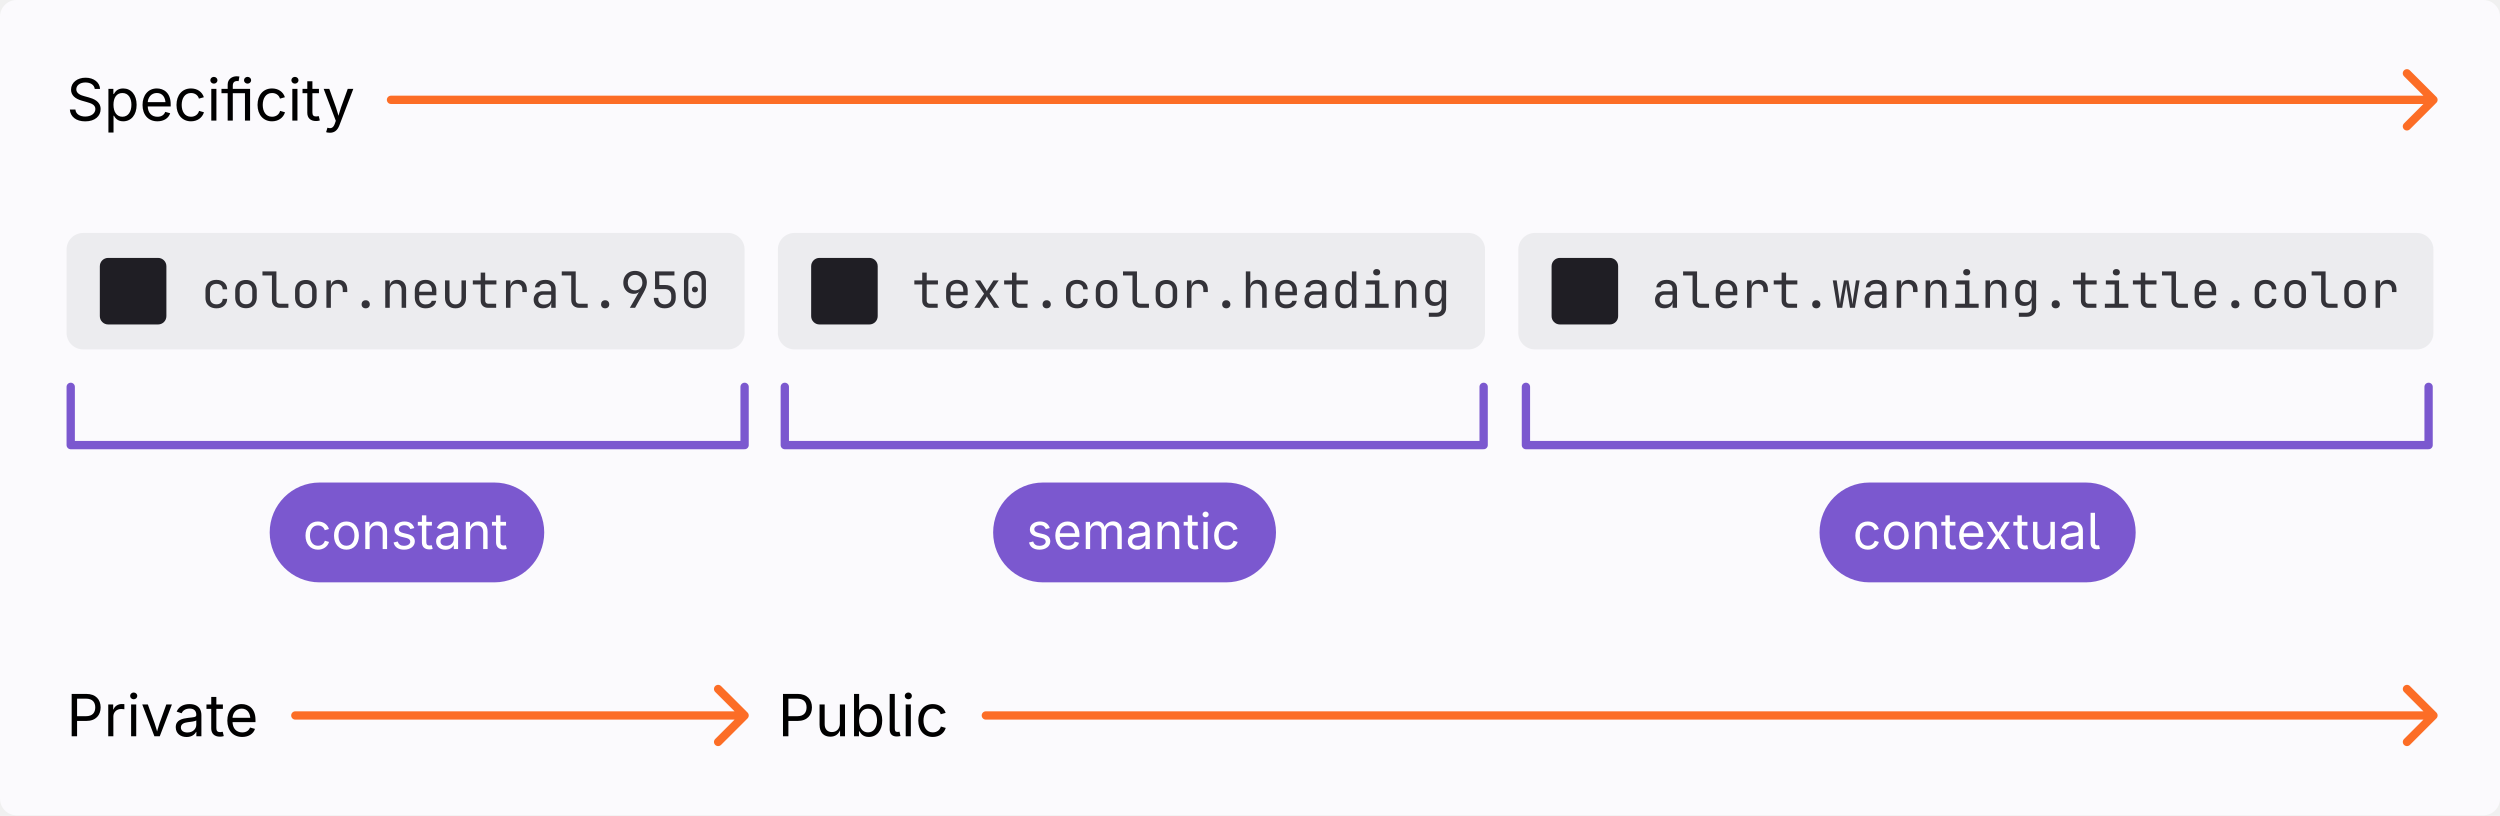
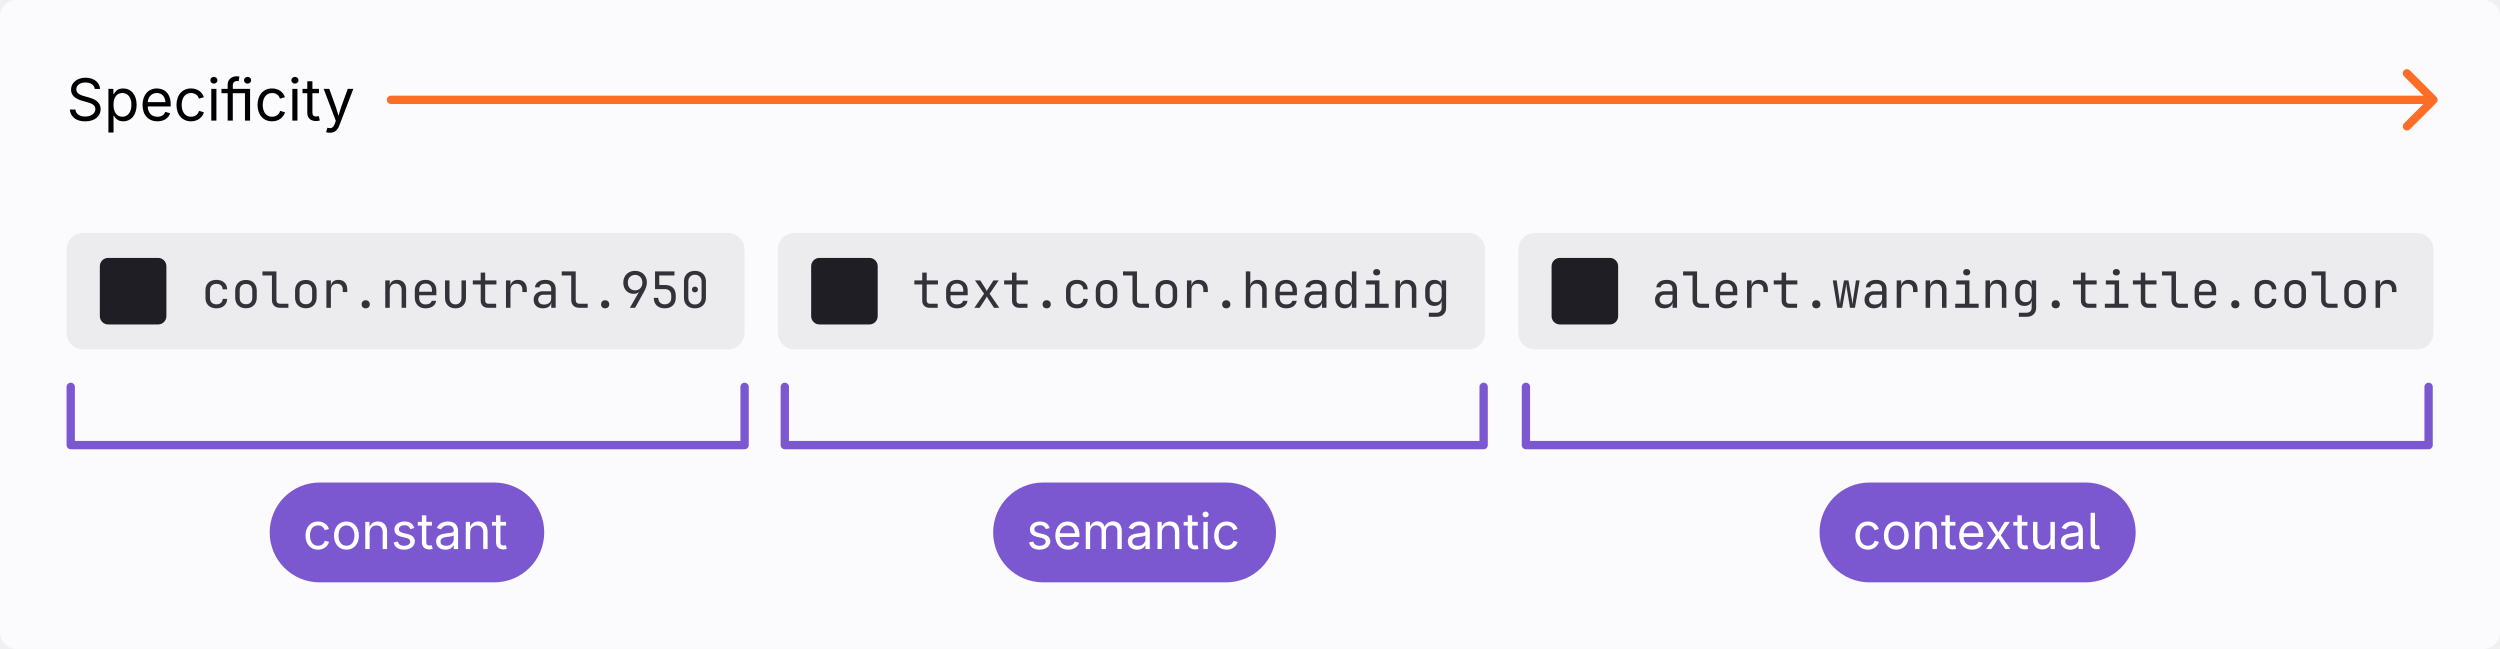
- <svg xmlns="http://www.w3.org/2000/svg" width="601" height="196" viewBox="0 0 601 196" fill="none">
-   <rect width="601" height="196" rx="4" fill="#FBFAFD" />
+ <svg xmlns="http://www.w3.org/2000/svg" width="601" height="156" viewBox="0 0 601 156" fill="none">
+   <rect width="601" height="156" rx="4" fill="#FBFAFD" />
  <path d="M20.491 29.178c-2.208 0-3.582-1.135-3.698-2.844h1.333c.102 1.155 1.169 1.682 2.365 1.682 1.381 0 2.434-.725 2.434-1.812 0-.984-.93-1.347-2.017-1.654l-1.23-.349c-1.64-.465-2.598-1.306-2.598-2.659 0-1.723 1.531-2.864 3.5-2.864 2.01 0 3.411 1.169 3.473 2.707H22.78c-.116-.991-1.032-1.559-2.242-1.559-1.32 0-2.194.697-2.194 1.654 0 1.067 1.196 1.443 1.941 1.648l1.019.28c1.093.301 2.884.916 2.884 2.817 0 1.668-1.346 2.953-3.698 2.953Zm5.572 2.68v-10.5h1.189v1.223h.137c.253-.403.724-1.32 2.215-1.32 1.907 0 3.24 1.518 3.24 3.938 0 2.434-1.326 3.965-3.234 3.965-1.456 0-1.968-.923-2.221-1.347h-.096v4.04h-1.23Zm3.363-3.794c1.429 0 2.167-1.272 2.167-2.878 0-1.586-.718-2.824-2.167-2.824-1.408 0-2.147 1.135-2.147 2.824 0 1.702.76 2.878 2.147 2.878Zm8.422 1.1c-2.215 0-3.582-1.572-3.582-3.924 0-2.345 1.353-3.978 3.438-3.978 1.62 0 3.33.998 3.33 3.821v.513H35.1v-1.04h5.27l-.574.383c0-1.503-.711-2.584-2.092-2.584-1.38 0-2.194 1.142-2.194 2.386v.69c0 1.703.943 2.64 2.345 2.64.902 0 1.579-.397 1.866-1.177l1.19.329c-.356 1.155-1.498 1.941-3.063 1.941Zm8.06 0c-2.079 0-3.48-1.579-3.48-3.937 0-2.393 1.401-3.965 3.48-3.965 1.476 0 2.679.779 3.096 2.112l-1.183.335c-.225-.786-.909-1.347-1.914-1.347-1.524 0-2.228 1.34-2.228 2.865 0 1.503.704 2.837 2.228 2.837 1.026 0 1.723-.582 1.949-1.409l1.175.335c-.41 1.36-1.627 2.174-3.124 2.174ZM50.794 29v-7.643h1.23V29h-1.23Zm.622-8.894c-.465 0-.855-.362-.855-.813 0-.451.39-.813.855-.813.472 0 .861.362.861.813 0 .451-.39.813-.861.813ZM54.732 29v-8.661c0-1.326 1.06-2.003 2.174-2.003.246 0 .465.02.643.055l-.185 1.114a1.416 1.416 0 0 0-.314-.027c-.759 0-1.087.396-1.087 1.134V29h-1.23Zm-1.49-6.59v-1.053H59.3v1.053h-6.057ZM58.89 29v-7.643h1.23V29h-1.23Zm.622-8.894c-.465 0-.855-.362-.855-.813 0-.451.39-.813.855-.813.471 0 .861.362.861.813 0 .451-.39.813-.861.813Zm5.879 9.058c-2.078 0-3.48-1.579-3.48-3.937 0-2.393 1.402-3.965 3.48-3.965 1.476 0 2.68.779 3.096 2.112l-1.182.335c-.226-.786-.91-1.347-1.914-1.347-1.525 0-2.229 1.34-2.229 2.865 0 1.503.704 2.837 2.229 2.837 1.025 0 1.722-.582 1.948-1.409l1.176.335c-.41 1.36-1.627 2.174-3.124 2.174ZM70.277 29v-7.643h1.23V29h-1.23Zm.622-8.894c-.464 0-.854-.362-.854-.813 0-.451.39-.813.854-.813.472 0 .862.362.862.813 0 .451-.39.813-.862.813Zm5.777 1.251v1.053h-3.951v-1.053h3.95Zm-2.803-1.818h1.23v7.479c0 .683.253.984.903.984.157 0 .424-.041.629-.082l.253 1.039a2.961 2.961 0 0 1-.916.137c-1.32 0-2.099-.732-2.099-1.983V19.54Zm4.525 12.23.315-1.067.13.034c.752.199 1.292.034 1.668-1.06l.219-.635-2.92-7.684h1.347l1.627 4.533c.342.95.547 1.886.814 2.761h-.451c.26-.875.471-1.818.813-2.761l1.64-4.533h1.34l-3.356 8.785c-.465 1.216-1.203 1.77-2.283 1.77-.438 0-.773-.082-.903-.143Z" fill="#000" />
  <path d="M585.707 24.707a1 1 0 0 0 0-1.414l-6.364-6.364a1 1 0 1 0-1.414 1.414L583.586 24l-5.657 5.657a1 1 0 1 0 1.414 1.414l6.364-6.364ZM94 23a1 1 0 1 0 0 2v-2Zm491 0H94v2h491v-2Z" fill="#FC6D26" />
  <rect x="16" y="56" width="163" height="28" rx="4" fill="#ECECEF" />
  <rect x="24" y="62" width="16" height="16" rx="2" fill="#1F1E24" />
  <path d="M52.036 74.12c-.528 0-.992-.1-1.392-.3-.392-.2-.7-.488-.924-.864-.216-.384-.324-.836-.324-1.356v-1.8c0-.528.108-.98.324-1.356.224-.376.532-.664.924-.864.4-.2.864-.3 1.392-.3.76 0 1.372.204 1.836.612.472.408.72.964.744 1.668h-1.08c-.024-.424-.168-.748-.432-.972-.264-.232-.62-.348-1.068-.348-.472 0-.852.136-1.14.408-.28.264-.42.644-.42 1.14V71.6c0 .496.14.88.42 1.152.288.272.668.408 1.14.408.448 0 .804-.116 1.068-.348.264-.232.408-.556.432-.972h1.08c-.024.704-.272 1.26-.744 1.668-.464.408-1.076.612-1.836.612Zm7.1-.024c-.529 0-.989-.104-1.38-.312a2.216 2.216 0 0 1-.9-.9c-.209-.4-.313-.876-.313-1.428v-1.512c0-.56.104-1.036.312-1.428.216-.392.516-.692.9-.9.392-.208.852-.312 1.38-.312.536 0 .996.104 1.38.312.384.208.68.508.888.9.216.392.324.868.324 1.428v1.512c0 .552-.108 1.028-.324 1.428a2.124 2.124 0 0 1-.9.9c-.384.208-.84.312-1.368.312Zm0-.96c.471 0 .84-.132 1.103-.396.272-.264.408-.652.408-1.164v-1.752c0-.512-.136-.9-.408-1.164-.264-.264-.632-.396-1.104-.396-.464 0-.832.132-1.104.396-.272.264-.408.652-.408 1.164v1.752c0 .512.136.9.408 1.164.272.264.64.396 1.104.396ZM67.29 74a2.13 2.13 0 0 1-1.008-.228 1.639 1.639 0 0 1-.671-.648 1.95 1.95 0 0 1-.24-.984v-5.916h-2.28v-.984h3.36v6.9c0 .272.076.488.228.648.151.152.355.228.611.228h2.04V74h-2.04Zm6.236.096c-.528 0-.988-.104-1.38-.312a2.216 2.216 0 0 1-.9-.9c-.208-.4-.312-.876-.312-1.428v-1.512c0-.56.104-1.036.312-1.428.216-.392.516-.692.9-.9.392-.208.852-.312 1.38-.312.536 0 .996.104 1.38.312.384.208.68.508.888.9.216.392.324.868.324 1.428v1.512c0 .552-.108 1.028-.324 1.428a2.124 2.124 0 0 1-.9.9c-.384.208-.84.312-1.368.312Zm0-.96c.472 0 .84-.132 1.104-.396.272-.264.408-.652.408-1.164v-1.752c0-.512-.136-.9-.408-1.164-.264-.264-.632-.396-1.104-.396-.464 0-.832.132-1.104.396-.272.264-.408.652-.408 1.164v1.752c0 .512.136.9.408 1.164.272.264.64.396 1.104.396Zm4.94.864v-6.6h1.08v1.26h.227l-.228.288c0-.512.156-.916.468-1.212.32-.304.76-.456 1.32-.456.688 0 1.216.208 1.584.624.376.408.564.992.564 1.752v.564h-1.08v-.564c0-.488-.12-.848-.36-1.08-.24-.24-.588-.36-1.044-.36-.472 0-.832.136-1.08.408-.248.272-.372.664-.372 1.176V74h-1.08Zm9.45.12c-.296 0-.536-.088-.72-.264a.925.925 0 0 1-.264-.684c0-.296.088-.536.264-.72.184-.184.424-.276.72-.276s.532.092.708.276c.184.184.276.424.276.72 0 .28-.092.508-.276.684-.176.176-.412.264-.708.264Zm4.7-.12v-6.6h1.08v1.26h.228l-.228.252c0-.52.156-.92.468-1.2.312-.288.744-.432 1.296-.432.664 0 1.192.204 1.584.612.392.408.588.964.588 1.668V74h-1.08v-4.248c0-.504-.128-.888-.384-1.152-.248-.272-.588-.408-1.02-.408-.448 0-.804.14-1.068.42-.256.28-.384.676-.384 1.188V74h-1.08Zm9.691.12c-.52 0-.976-.104-1.368-.312a2.296 2.296 0 0 1-.9-.912c-.216-.4-.324-.872-.324-1.416v-1.56c0-.552.108-1.024.324-1.416.216-.392.516-.692.9-.9.392-.216.848-.324 1.368-.324.52 0 .972.104 1.356.312.392.208.696.5.912.876.216.376.324.82.324 1.332v1.176h-4.128v.624c0 .488.14.876.42 1.164.28.28.652.42 1.116.42.4 0 .728-.076.984-.228.264-.16.424-.372.48-.636h1.08c-.072.552-.34.992-.804 1.32-.464.32-1.044.48-1.74.48Zm1.536-3.876V69.8c0-.52-.136-.92-.408-1.2-.264-.288-.64-.432-1.128-.432-.488 0-.868.144-1.14.432-.264.28-.396.68-.396 1.2v.336h3.156l-.084.108Zm5.647 3.876c-.76 0-1.368-.224-1.824-.672-.456-.456-.684-1.072-.684-1.848v-4.2h1.08v4.2c0 .48.128.864.384 1.152.256.28.604.42 1.044.42.448 0 .8-.14 1.056-.42.264-.288.396-.672.396-1.152v-4.2h1.08v4.2c0 .776-.232 1.392-.696 1.848-.464.448-1.076.672-1.836.672Zm7.868-.12c-.544 0-.98-.156-1.308-.468-.328-.32-.492-.744-.492-1.272v-3.876h-1.896V67.4h1.896v-1.86h1.08v1.86h2.7v.984h-2.7v3.876a.8.8 0 0 0 .192.552.714.714 0 0 0 .528.204h1.92V74h-1.92Zm4.279 0v-6.6h1.08v1.26h.228l-.228.288c0-.512.156-.916.468-1.212.32-.304.76-.456 1.32-.456.688 0 1.216.208 1.584.624.376.408.564.992.564 1.752v.564h-1.08v-.564c0-.488-.12-.848-.36-1.08-.24-.24-.588-.36-1.044-.36-.472 0-.832.136-1.08.408-.248.272-.372.664-.372 1.176V74h-1.08Zm8.875.12c-.68 0-1.22-.188-1.62-.564-.4-.384-.6-.884-.6-1.5 0-.408.092-.764.276-1.068.184-.304.44-.54.768-.708a2.349 2.349 0 0 1 1.128-.264h2.04V69.5c0-.432-.116-.752-.348-.96-.232-.216-.584-.324-1.056-.324-.416 0-.752.076-1.008.228-.256.152-.392.364-.408.636h-1.08c.04-.52.28-.948.72-1.284.448-.344 1.04-.516 1.776-.516.8 0 1.412.192 1.836.576.432.384.648.92.648 1.608V74h-1.068v-1.2h-.18l.168-.24c0 .32-.08.596-.24.828-.16.232-.388.412-.684.54-.296.128-.652.192-1.068.192Zm.264-.912c.528 0 .948-.128 1.26-.384.312-.256.468-.604.468-1.044v-.924h-1.92c-.352 0-.64.108-.864.324-.216.208-.324.488-.324.84 0 .368.12.66.36.876.248.208.588.312 1.02.312Zm8.468.792a2.13 2.13 0 0 1-1.008-.228 1.639 1.639 0 0 1-.672-.648 1.95 1.95 0 0 1-.24-.984v-5.916h-2.28v-.984h3.36v6.9c0 .272.076.488.228.648.152.152.356.228.612.228h2.04V74h-2.04Zm6.235.12c-.296 0-.536-.088-.72-.264a.925.925 0 0 1-.264-.684c0-.296.088-.536.264-.72.184-.184.424-.276.72-.276s.532.092.708.276c.184.184.276.424.276.72 0 .28-.092.508-.276.684-.176.176-.412.264-.708.264Zm5.935-.12 2.16-3.756-.036-.024a.738.738 0 0 1-.264.216 1.635 1.635 0 0 1-.396.156 2.387 2.387 0 0 1-.492.048c-.504 0-.948-.112-1.332-.336a2.471 2.471 0 0 1-.888-.948c-.216-.4-.324-.864-.324-1.392 0-.568.12-1.064.36-1.488a2.59 2.59 0 0 1 .996-.996c.424-.24.912-.36 1.464-.36.568 0 1.064.12 1.488.36.424.232.756.56.996.984.24.416.36.9.36 1.452 0 .384-.072.78-.216 1.188-.144.4-.34.82-.588 1.26L152.674 74h-1.26Zm1.26-4.2c.52 0 .94-.172 1.26-.516.328-.344.492-.792.492-1.344 0-.368-.076-.692-.228-.972a1.545 1.545 0 0 0-.612-.648c-.256-.16-.56-.24-.912-.24-.344 0-.648.08-.912.24a1.623 1.623 0 0 0-.624.648c-.144.28-.216.604-.216.972s.072.692.216.972c.152.28.36.5.624.66.264.152.568.228.912.228Zm7.124 4.32c-.808 0-1.448-.224-1.92-.672-.472-.456-.708-1.072-.708-1.848h1.08c0 .48.14.86.42 1.14.28.28.66.42 1.14.42.48 0 .86-.14 1.14-.42.28-.28.42-.66.42-1.14v-.54c0-.48-.136-.86-.408-1.14-.272-.28-.64-.42-1.104-.42h-2.388v-4.26h4.668v.984h-3.66l.024 2.292h1.416c.808 0 1.432.224 1.872.672.44.44.66 1.064.66 1.872v.54c0 .776-.24 1.392-.72 1.848-.472.448-1.116.672-1.932.672Zm7.267 0c-.536 0-1.004-.104-1.404-.312a2.296 2.296 0 0 1-.912-.9c-.216-.392-.324-.848-.324-1.368V67.7c0-.528.108-.984.324-1.368.216-.384.52-.68.912-.888.4-.216.868-.324 1.404-.324.544 0 1.012.108 1.404.324.392.208.696.504.912.888.216.384.324.84.324 1.368v3.84c0 .52-.108.976-.324 1.368a2.276 2.276 0 0 1-.924.9c-.392.208-.856.312-1.392.312Zm0-.924c.48 0 .864-.152 1.152-.456.296-.312.444-.712.444-1.2V67.7c0-.488-.148-.884-.444-1.188-.288-.312-.672-.468-1.152-.468-.48 0-.868.156-1.164.468-.288.304-.432.7-.432 1.188v3.84c0 .488.144.888.432 1.2.296.304.684.456 1.164.456Zm0-2.916a.769.769 0 0 1-.528-.18c-.128-.12-.192-.292-.192-.516 0-.216.064-.38.192-.492a.769.769 0 0 1 .528-.18c.216 0 .388.06.516.18.136.112.204.276.204.492 0 .224-.068.396-.204.516-.128.12-.3.18-.516.18Z" fill="#333238" />
  <rect x="187" y="56" width="170" height="28" rx="4" fill="#ECECEF" />
  <rect x="195" y="62" width="16" height="16" rx="2" fill="#1F1E24" />
  <path d="M223.502 74c-.544 0-.98-.156-1.308-.468-.328-.32-.492-.744-.492-1.272v-3.876h-1.896V67.4h1.896v-1.86h1.08v1.86h2.7v.984h-2.7v3.876a.8.8 0 0 0 .192.552.714.714 0 0 0 .528.204h1.92V74h-1.92Zm6.536.12c-.52 0-.976-.104-1.368-.312a2.296 2.296 0 0 1-.9-.912c-.216-.4-.324-.872-.324-1.416v-1.56c0-.552.108-1.024.324-1.416.216-.392.516-.692.9-.9.392-.216.848-.324 1.368-.324.52 0 .972.104 1.356.312.392.208.696.5.912.876.216.376.324.82.324 1.332v1.176h-4.128v.624c0 .488.14.876.42 1.164.28.28.652.42 1.116.42.4 0 .728-.076.984-.228.264-.16.424-.372.48-.636h1.08c-.072.552-.34.992-.804 1.32-.464.32-1.044.48-1.74.48Zm1.536-3.876V69.8c0-.52-.136-.92-.408-1.2-.264-.288-.64-.432-1.128-.432-.488 0-.868.144-1.14.432-.264.28-.396.68-.396 1.2v.336h3.156l-.084.108ZM234.233 74l2.34-3.396-2.196-3.204h1.272l1.308 2.04c.056.088.108.184.156.288.056.104.1.188.132.252.024-.064.06-.148.108-.252.056-.104.112-.2.168-.288l1.308-2.04h1.272l-2.196 3.216L240.233 74h-1.272l-1.416-2.16a3.356 3.356 0 0 1-.168-.3 2.599 2.599 0 0 0-.132-.288c-.032.072-.08.168-.144.288a2.125 2.125 0 0 1-.18.3L235.505 74h-1.272Zm10.855 0c-.544 0-.98-.156-1.308-.468-.328-.32-.492-.744-.492-1.272v-3.876h-1.896V67.4h1.896v-1.86h1.08v1.86h2.7v.984h-2.7v3.876a.8.8 0 0 0 .192.552.714.714 0 0 0 .528.204h1.92V74h-1.92Zm6.535.12c-.296 0-.536-.088-.72-.264a.925.925 0 0 1-.264-.684c0-.296.088-.536.264-.72.184-.184.424-.276.72-.276s.532.092.708.276c.184.184.276.424.276.72 0 .28-.092.508-.276.684-.176.176-.412.264-.708.264Zm7.292 0c-.528 0-.992-.1-1.392-.3-.392-.2-.7-.488-.924-.864-.216-.384-.324-.836-.324-1.356v-1.8c0-.528.108-.98.324-1.356.224-.376.532-.664.924-.864.4-.2.864-.3 1.392-.3.76 0 1.372.204 1.836.612.472.408.72.964.744 1.668h-1.08c-.024-.424-.168-.748-.432-.972-.264-.232-.62-.348-1.068-.348-.472 0-.852.136-1.14.408-.28.264-.42.644-.42 1.14V71.6c0 .496.14.88.42 1.152.288.272.668.408 1.14.408.448 0 .804-.116 1.068-.348.264-.232.408-.556.432-.972h1.08c-.024.704-.272 1.26-.744 1.668-.464.408-1.076.612-1.836.612Zm7.099-.024c-.528 0-.988-.104-1.38-.312a2.216 2.216 0 0 1-.9-.9c-.208-.4-.312-.876-.312-1.428v-1.512c0-.56.104-1.036.312-1.428.216-.392.516-.692.9-.9.392-.208.852-.312 1.38-.312.536 0 .996.104 1.38.312.384.208.68.508.888.9.216.392.324.868.324 1.428v1.512c0 .552-.108 1.028-.324 1.428a2.124 2.124 0 0 1-.9.9c-.384.208-.84.312-1.368.312Zm0-.96c.472 0 .84-.132 1.104-.396.272-.264.408-.652.408-1.164v-1.752c0-.512-.136-.9-.408-1.164-.264-.264-.632-.396-1.104-.396-.464 0-.832.132-1.104.396-.272.264-.408.652-.408 1.164v1.752c0 .512.136.9.408 1.164.272.264.64.396 1.104.396Zm8.155.864a2.13 2.13 0 0 1-1.008-.228 1.639 1.639 0 0 1-.672-.648 1.95 1.95 0 0 1-.24-.984v-5.916h-2.28v-.984h3.36v6.9c0 .272.076.488.228.648.152.152.356.228.612.228h2.04V74h-2.04Zm6.236.096c-.528 0-.988-.104-1.38-.312a2.216 2.216 0 0 1-.9-.9c-.208-.4-.312-.876-.312-1.428v-1.512c0-.56.104-1.036.312-1.428.216-.392.516-.692.9-.9.392-.208.852-.312 1.38-.312.536 0 .996.104 1.38.312.384.208.68.508.888.9.216.392.324.868.324 1.428v1.512c0 .552-.108 1.028-.324 1.428a2.124 2.124 0 0 1-.9.9c-.384.208-.84.312-1.368.312Zm0-.96c.472 0 .84-.132 1.104-.396.272-.264.408-.652.408-1.164v-1.752c0-.512-.136-.9-.408-1.164-.264-.264-.632-.396-1.104-.396-.464 0-.832.132-1.104.396-.272.264-.408.652-.408 1.164v1.752c0 .512.136.9.408 1.164.272.264.64.396 1.104.396Zm4.939.864v-6.6h1.08v1.26h.228l-.228.288c0-.512.156-.916.468-1.212.32-.304.76-.456 1.32-.456.688 0 1.216.208 1.584.624.376.408.564.992.564 1.752v.564h-1.08v-.564c0-.488-.12-.848-.36-1.08-.24-.24-.588-.36-1.044-.36-.472 0-.832.136-1.08.408-.248.272-.372.664-.372 1.176V74h-1.08Zm9.451.12c-.296 0-.536-.088-.72-.264a.925.925 0 0 1-.264-.684c0-.296.088-.536.264-.72.184-.184.424-.276.72-.276s.532.092.708.276c.184.184.276.424.276.72 0 .28-.092.508-.276.684-.176.176-.412.264-.708.264Zm4.7-.12v-8.76h1.08v3.42h.228l-.228.252c0-.52.156-.92.468-1.2.312-.288.744-.432 1.296-.432.664 0 1.192.204 1.584.612.392.408.588.964.588 1.668V74h-1.08v-4.26c0-.496-.128-.876-.384-1.14-.248-.272-.588-.408-1.02-.408-.448 0-.804.14-1.068.42-.256.28-.384.676-.384 1.188V74h-1.08Zm9.691.12c-.52 0-.976-.104-1.368-.312a2.296 2.296 0 0 1-.9-.912c-.216-.4-.324-.872-.324-1.416v-1.56c0-.552.108-1.024.324-1.416.216-.392.516-.692.9-.9.392-.216.848-.324 1.368-.324.52 0 .972.104 1.356.312.392.208.696.5.912.876.216.376.324.82.324 1.332v1.176h-4.128v.624c0 .488.14.876.42 1.164.28.28.652.42 1.116.42.4 0 .728-.076.984-.228.264-.16.424-.372.48-.636h1.08c-.072.552-.34.992-.804 1.32-.464.32-1.044.48-1.74.48Zm1.536-3.876V69.8c0-.52-.136-.92-.408-1.2-.264-.288-.64-.432-1.128-.432-.488 0-.868.144-1.14.432-.264.28-.396.68-.396 1.2v.336h3.156l-.084.108Zm5.083 3.876c-.68 0-1.22-.188-1.62-.564-.4-.384-.6-.884-.6-1.5 0-.408.092-.764.276-1.068.184-.304.44-.54.768-.708a2.349 2.349 0 0 1 1.128-.264h2.04V69.5c0-.432-.116-.752-.348-.96-.232-.216-.584-.324-1.056-.324-.416 0-.752.076-1.008.228-.256.152-.392.364-.408.636h-1.08c.04-.52.28-.948.72-1.284.448-.344 1.04-.516 1.776-.516.8 0 1.412.192 1.836.576.432.384.648.92.648 1.608V74h-1.068v-1.2h-.18l.168-.24c0 .32-.08.596-.24.828-.16.232-.388.412-.684.54-.296.128-.652.192-1.068.192Zm.264-.912c.528 0 .948-.128 1.26-.384.312-.256.468-.604.468-1.044v-.924h-1.92c-.352 0-.64.108-.864.324-.216.208-.324.488-.324.84 0 .368.12.66.36.876.248.208.588.312 1.02.312Zm7.124.912c-.656 0-1.184-.22-1.584-.66-.392-.44-.588-1.036-.588-1.788V69.74c0-.76.196-1.36.588-1.8.392-.44.92-.66 1.584-.66.544 0 .984.148 1.32.444.336.296.504.692.504 1.188l-.24-.252h.24l-.024-1.5v-1.92h1.08V74h-1.08v-1.26h-.216l.216-.252c0 .504-.164.904-.492 1.2-.328.288-.764.432-1.308.432Zm.36-.936c.448 0 .8-.14 1.056-.42.256-.28.384-.668.384-1.164v-1.8c0-.496-.128-.884-.384-1.164-.256-.28-.608-.42-1.056-.42-.456 0-.812.12-1.068.36-.256.232-.384.62-.384 1.164v1.92c0 .536.128.924.384 1.164.256.24.612.36 1.068.36Zm4.639.816v-.984h2.34v-4.632h-2.1V67.4h3.18v5.616h2.22V74h-5.64Zm2.76-7.788c-.264 0-.472-.068-.624-.204a.704.704 0 0 1-.228-.552c0-.24.076-.428.228-.564.152-.144.36-.216.624-.216s.472.072.624.216c.152.136.228.324.228.564a.704.704 0 0 1-.228.552c-.152.136-.36.204-.624.204ZM335.471 74v-6.6h1.08v1.26h.228l-.228.252c0-.52.156-.92.468-1.2.312-.288.744-.432 1.296-.432.664 0 1.192.204 1.584.612.392.408.588.964.588 1.668V74h-1.08v-4.248c0-.504-.128-.888-.384-1.152-.248-.272-.588-.408-1.02-.408-.448 0-.804.14-1.068.42-.256.28-.384.676-.384 1.188V74h-1.08Zm8.024 2.16v-.984h1.86c.376 0 .672-.108.888-.324.216-.208.324-.492.324-.852v-.6l.024-1.08h-.216l.204-.3c0 .48-.16.856-.48 1.128-.32.264-.748.396-1.284.396-.68 0-1.216-.216-1.608-.648-.392-.432-.588-1.024-.588-1.776v-1.392c0-.752.196-1.348.588-1.788.392-.44.928-.66 1.608-.66.536 0 .964.14 1.284.42.32.28.48.66.48 1.14l-.204-.3h.204V67.4h1.068V74c0 .664-.208 1.188-.624 1.572-.408.392-.968.588-1.68.588h-1.848Zm1.644-3.516c.448 0 .8-.14 1.056-.42.256-.28.384-.668.384-1.164V69.8c0-.496-.128-.884-.384-1.164-.256-.28-.608-.42-1.056-.42-.456 0-.812.132-1.068.396-.248.264-.372.62-.372 1.068v1.5c0 .448.124.804.372 1.068.256.264.612.396 1.068.396Z" fill="#333238" />
  <rect x="365" y="56" width="220" height="28" rx="4" fill="#ECECEF" />
  <rect x="373" y="62" width="16" height="16" rx="2" fill="#1F1E24" />
  <path d="M400.083 74.12c-.68 0-1.22-.188-1.62-.564-.4-.384-.6-.884-.6-1.5 0-.408.092-.764.276-1.068.184-.304.44-.54.768-.708a2.349 2.349 0 0 1 1.128-.264h2.04V69.5c0-.432-.116-.752-.348-.96-.232-.216-.584-.324-1.056-.324-.416 0-.752.076-1.008.228-.256.152-.392.364-.408.636h-1.08c.04-.52.28-.948.72-1.284.448-.344 1.04-.516 1.776-.516.8 0 1.412.192 1.836.576.432.384.648.92.648 1.608V74h-1.068v-1.2h-.18l.168-.24c0 .32-.08.596-.24.828-.16.232-.388.412-.684.54-.296.128-.652.192-1.068.192Zm.264-.912c.528 0 .948-.128 1.26-.384.312-.256.468-.604.468-1.044v-.924h-1.92c-.352 0-.64.108-.864.324-.216.208-.324.488-.324.84 0 .368.12.66.36.876.248.208.588.312 1.02.312Zm8.467.792a2.13 2.13 0 0 1-1.008-.228 1.639 1.639 0 0 1-.672-.648 1.95 1.95 0 0 1-.24-.984v-5.916h-2.28v-.984h3.36v6.9c0 .272.076.488.228.648.152.152.356.228.612.228h2.04V74h-2.04Zm6.235.12c-.52 0-.976-.104-1.368-.312a2.296 2.296 0 0 1-.9-.912c-.216-.4-.324-.872-.324-1.416v-1.56c0-.552.108-1.024.324-1.416.216-.392.516-.692.9-.9.392-.216.848-.324 1.368-.324.52 0 .972.104 1.356.312.392.208.696.5.912.876.216.376.324.82.324 1.332v1.176h-4.128v.624c0 .488.14.876.42 1.164.28.28.652.42 1.116.42.4 0 .728-.076.984-.228.264-.16.424-.372.48-.636h1.08c-.072.552-.34.992-.804 1.32-.464.32-1.044.48-1.74.48Zm1.536-3.876V69.8c0-.52-.136-.92-.408-1.2-.264-.288-.64-.432-1.128-.432-.488 0-.868.144-1.14.432-.264.28-.396.68-.396 1.2v.336h3.156l-.084.108ZM419.989 74v-6.6h1.08v1.26h.228l-.228.288c0-.512.156-.916.468-1.212.32-.304.76-.456 1.32-.456.688 0 1.216.208 1.584.624.376.408.564.992.564 1.752v.564h-1.08v-.564c0-.488-.12-.848-.36-1.08-.24-.24-.588-.36-1.044-.36-.472 0-.832.136-1.08.408-.248.272-.372.664-.372 1.176V74h-1.08Zm10.111 0c-.544 0-.98-.156-1.308-.468-.328-.32-.492-.744-.492-1.272v-3.876h-1.896V67.4h1.896v-1.86h1.08v1.86h2.7v.984h-2.7v3.876a.8.8 0 0 0 .192.552.714.714 0 0 0 .528.204h1.92V74h-1.92Zm6.535.12c-.296 0-.536-.088-.72-.264a.925.925 0 0 1-.264-.684c0-.296.088-.536.264-.72.184-.184.424-.276.72-.276s.532.092.708.276c.184.184.276.424.276.72 0 .28-.092.508-.276.684-.176.176-.412.264-.708.264Zm5.047-.12-1.08-6.6h.936l.672 4.656c.024.176.048.372.072.588.024.208.04.38.048.516.016-.136.032-.308.048-.516.024-.216.052-.412.084-.588l.828-4.656h1.08l.828 4.656c.032.176.06.372.084.588.032.208.052.38.06.516l.06-.516c.024-.216.048-.412.072-.588l.696-4.656h.888L445.93 74h-1.188l-.756-4.56c-.032-.224-.064-.46-.096-.708a26.934 26.934 0 0 0-.06-.588l-.036.36c-.016.144-.036.3-.06.468l-.072.468-.792 4.56h-1.188Zm8.768.12c-.68 0-1.22-.188-1.62-.564-.4-.384-.6-.884-.6-1.5 0-.408.092-.764.276-1.068.184-.304.44-.54.768-.708a2.349 2.349 0 0 1 1.128-.264h2.04V69.5c0-.432-.116-.752-.348-.96-.232-.216-.584-.324-1.056-.324-.416 0-.752.076-1.008.228-.256.152-.392.364-.408.636h-1.08c.04-.52.28-.948.72-1.284.448-.344 1.04-.516 1.776-.516.8 0 1.412.192 1.836.576.432.384.648.92.648 1.608V74h-1.068v-1.2h-.18l.168-.24c0 .32-.08.596-.24.828-.16.232-.388.412-.684.54-.296.128-.652.192-1.068.192Zm.264-.912c.528 0 .948-.128 1.26-.384.312-.256.468-.604.468-1.044v-.924h-1.92c-.352 0-.64.108-.864.324-.216.208-.324.488-.324.84 0 .368.12.66.36.876.248.208.588.312 1.02.312Zm5.251.792v-6.6h1.08v1.26h.228l-.228.288c0-.512.156-.916.468-1.212.32-.304.76-.456 1.32-.456.688 0 1.216.208 1.584.624.376.408.564.992.564 1.752v.564h-1.08v-.564c0-.488-.12-.848-.36-1.08-.24-.24-.588-.36-1.044-.36-.472 0-.832.136-1.08.408-.248.272-.372.664-.372 1.176V74h-1.08Zm6.955 0v-6.6H464v1.26h.228l-.228.252c0-.52.156-.92.468-1.2.312-.288.744-.432 1.296-.432.664 0 1.192.204 1.584.612.392.408.588.964.588 1.668V74h-1.08v-4.248c0-.504-.128-.888-.384-1.152-.248-.272-.588-.408-1.02-.408-.448 0-.804.14-1.068.42-.256.28-.384.676-.384 1.188V74h-1.08Zm7.112 0v-.984h2.34v-4.632h-2.1V67.4h3.18v5.616h2.22V74h-5.64Zm2.76-7.788c-.264 0-.472-.068-.624-.204a.704.704 0 0 1-.228-.552c0-.24.076-.428.228-.564.152-.144.36-.216.624-.216s.472.072.624.216c.152.136.228.324.228.564a.704.704 0 0 1-.228.552c-.152.136-.36.204-.624.204ZM477.311 74v-6.6h1.08v1.26h.228l-.228.252c0-.52.156-.92.468-1.2.312-.288.744-.432 1.296-.432.664 0 1.192.204 1.584.612.392.408.588.964.588 1.668V74h-1.08v-4.248c0-.504-.128-.888-.384-1.152-.248-.272-.588-.408-1.02-.408-.448 0-.804.14-1.068.42-.256.28-.384.676-.384 1.188V74h-1.08Zm8.023 2.16v-.984h1.86c.376 0 .672-.108.888-.324.216-.208.324-.492.324-.852v-.6l.024-1.08h-.216l.204-.3c0 .48-.16.856-.48 1.128-.32.264-.748.396-1.284.396-.68 0-1.216-.216-1.608-.648-.392-.432-.588-1.024-.588-1.776v-1.392c0-.752.196-1.348.588-1.788.392-.44.928-.66 1.608-.66.536 0 .964.14 1.284.42.32.28.48.66.48 1.14l-.204-.3h.204V67.4h1.068V74c0 .664-.208 1.188-.624 1.572-.408.392-.968.588-1.68.588h-1.848Zm1.644-3.516c.448 0 .8-.14 1.056-.42.256-.28.384-.668.384-1.164V69.8c0-.496-.128-.884-.384-1.164-.256-.28-.608-.42-1.056-.42-.456 0-.812.132-1.068.396-.248.264-.372.62-.372 1.068v1.5c0 .448.124.804.372 1.068.256.264.612.396 1.068.396Zm7.22 1.476c-.296 0-.536-.088-.72-.264a.925.925 0 0 1-.264-.684c0-.296.088-.536.264-.72.184-.184.424-.276.72-.276s.532.092.708.276c.184.184.276.424.276.72 0 .28-.092.508-.276.684-.176.176-.412.264-.708.264Zm7.855-.12c-.544 0-.98-.156-1.308-.468-.328-.32-.492-.744-.492-1.272v-3.876h-1.896V67.4h1.896v-1.86h1.08v1.86h2.7v.984h-2.7v3.876a.8.8 0 0 0 .192.552.714.714 0 0 0 .528.204h1.92V74h-1.92Zm3.955 0v-.984h2.34v-4.632h-2.1V67.4h3.18v5.616h2.22V74h-5.64Zm2.76-7.788c-.264 0-.472-.068-.624-.204a.704.704 0 0 1-.228-.552c0-.24.076-.428.228-.564.152-.144.36-.216.624-.216s.472.072.624.216c.152.136.228.324.228.564a.704.704 0 0 1-.228.552c-.152.136-.36.204-.624.204ZM516.444 74c-.544 0-.98-.156-1.308-.468-.328-.32-.492-.744-.492-1.272v-3.876h-1.896V67.4h1.896v-1.86h1.08v1.86h2.7v.984h-2.7v3.876a.8.8 0 0 0 .192.552.714.714 0 0 0 .528.204h1.92V74h-1.92Zm7.495 0a2.13 2.13 0 0 1-1.008-.228 1.639 1.639 0 0 1-.672-.648 1.95 1.95 0 0 1-.24-.984v-5.916h-2.28v-.984h3.36v6.9c0 .272.076.488.228.648.152.152.356.228.612.228h2.04V74h-2.04Zm6.235.12c-.52 0-.976-.104-1.368-.312a2.296 2.296 0 0 1-.9-.912c-.216-.4-.324-.872-.324-1.416v-1.56c0-.552.108-1.024.324-1.416.216-.392.516-.692.9-.9.392-.216.848-.324 1.368-.324.52 0 .972.104 1.356.312.392.208.696.5.912.876.216.376.324.82.324 1.332v1.176h-4.128v.624c0 .488.14.876.42 1.164.28.28.652.42 1.116.42.4 0 .728-.076.984-.228.264-.16.424-.372.48-.636h1.08c-.072.552-.34.992-.804 1.32-.464.32-1.044.48-1.74.48Zm1.536-3.876V69.8c0-.52-.136-.92-.408-1.2-.264-.288-.64-.432-1.128-.432-.488 0-.868.144-1.14.432-.264.28-.396.68-.396 1.2v.336h3.156l-.084.108Zm5.66 3.876c-.296 0-.536-.088-.72-.264a.925.925 0 0 1-.264-.684c0-.296.088-.536.264-.72.184-.184.424-.276.72-.276s.532.092.708.276c.184.184.276.424.276.72 0 .28-.092.508-.276.684-.176.176-.412.264-.708.264Zm7.291 0c-.528 0-.992-.1-1.392-.3-.392-.2-.7-.488-.924-.864-.216-.384-.324-.836-.324-1.356v-1.8c0-.528.108-.98.324-1.356.224-.376.532-.664.924-.864.4-.2.864-.3 1.392-.3.76 0 1.372.204 1.836.612.472.408.72.964.744 1.668h-1.08c-.024-.424-.168-.748-.432-.972-.264-.232-.62-.348-1.068-.348-.472 0-.852.136-1.14.408-.28.264-.42.644-.42 1.14V71.6c0 .496.14.88.42 1.152.288.272.668.408 1.14.408.448 0 .804-.116 1.068-.348.264-.232.408-.556.432-.972h1.08c-.024.704-.272 1.26-.744 1.668-.464.408-1.076.612-1.836.612Zm7.099-.024c-.528 0-.988-.104-1.38-.312a2.216 2.216 0 0 1-.9-.9c-.208-.4-.312-.876-.312-1.428v-1.512c0-.56.104-1.036.312-1.428.216-.392.516-.692.9-.9.392-.208.852-.312 1.38-.312.536 0 .996.104 1.38.312.384.208.68.508.888.9.216.392.324.868.324 1.428v1.512c0 .552-.108 1.028-.324 1.428a2.124 2.124 0 0 1-.9.9c-.384.208-.84.312-1.368.312Zm0-.96c.472 0 .84-.132 1.104-.396.272-.264.408-.652.408-1.164v-1.752c0-.512-.136-.9-.408-1.164-.264-.264-.632-.396-1.104-.396-.464 0-.832.132-1.104.396-.272.264-.408.652-.408 1.164v1.752c0 .512.136.9.408 1.164.272.264.64.396 1.104.396Zm8.155.864a2.13 2.13 0 0 1-1.008-.228 1.639 1.639 0 0 1-.672-.648 1.95 1.95 0 0 1-.24-.984v-5.916h-2.28v-.984h3.36v6.9c0 .272.076.488.228.648.152.152.356.228.612.228h2.04V74h-2.04Zm6.236.096c-.528 0-.988-.104-1.38-.312a2.216 2.216 0 0 1-.9-.9c-.208-.4-.312-.876-.312-1.428v-1.512c0-.56.104-1.036.312-1.428.216-.392.516-.692.9-.9.392-.208.852-.312 1.38-.312.536 0 .996.104 1.38.312.384.208.68.508.888.9.216.392.324.868.324 1.428v1.512c0 .552-.108 1.028-.324 1.428a2.124 2.124 0 0 1-.9.9c-.384.208-.84.312-1.368.312Zm0-.96c.472 0 .84-.132 1.104-.396.272-.264.408-.652.408-1.164v-1.752c0-.512-.136-.9-.408-1.164-.264-.264-.632-.396-1.104-.396-.464 0-.832.132-1.104.396-.272.264-.408.652-.408 1.164v1.752c0 .512.136.9.408 1.164.272.264.64.396 1.104.396Zm4.939.864v-6.6h1.08v1.26h.228l-.228.288c0-.512.156-.916.468-1.212.32-.304.76-.456 1.32-.456.688 0 1.216.208 1.584.624.376.408.564.992.564 1.752v.564h-1.08v-.564c0-.488-.12-.848-.36-1.08-.24-.24-.588-.36-1.044-.36-.472 0-.832.136-1.08.408-.248.272-.372.664-.372 1.176V74h-1.08Z" fill="#333238" />
  <path stroke="#7B58CF" stroke-width="2" stroke-linecap="round" d="M17 107h162m-162 0V93m162 14V93" />
  <rect x="64.833" y="116" width="66" height="24" rx="12" fill="#7B58CF" />
  <path d="M76.425 132.141c-1.781 0-2.982-1.354-2.982-3.375 0-2.051 1.2-3.399 2.982-3.399 1.266 0 2.297.668 2.654 1.811l-1.013.287c-.194-.674-.78-1.154-1.64-1.154-1.308 0-1.911 1.148-1.911 2.455 0 1.289.603 2.431 1.91 2.431.879 0 1.477-.498 1.67-1.207l1.008.287c-.352 1.166-1.395 1.864-2.678 1.864Zm6.856 0c-1.782 0-2.983-1.354-2.983-3.375 0-2.051 1.201-3.399 2.983-3.399 1.787 0 2.994 1.348 2.994 3.399 0 2.021-1.207 3.375-2.994 3.375Zm0-.944c1.324 0 1.927-1.142 1.927-2.431 0-1.301-.603-2.455-1.927-2.455-1.307 0-1.91 1.148-1.91 2.455 0 1.289.603 2.431 1.91 2.431Zm5.584-3.123V132H87.81v-6.551h1.013l.006 1.588h-.146c.398-1.207 1.16-1.67 2.15-1.67 1.325 0 2.221.815 2.221 2.473V132h-1.06v-4.072c0-1.008-.563-1.612-1.477-1.612-.944 0-1.652.639-1.652 1.758Zm8.273 4.067c-1.348 0-2.285-.598-2.52-1.729l1.002-.24c.188.721.721 1.043 1.506 1.043.914 0 1.5-.451 1.5-.99 0-.452-.316-.75-.96-.903l-1.09-.258c-1.19-.281-1.758-.867-1.758-1.787 0-1.125 1.03-1.91 2.425-1.91 1.348 0 2.057.656 2.356 1.576l-.955.246c-.182-.468-.55-.925-1.395-.925-.779 0-1.365.404-1.365.949 0 .486.334.756 1.102.937l.99.235c1.19.281 1.746.873 1.746 1.769 0 1.149-1.049 1.987-2.584 1.987Zm6.691-6.692v.903h-3.386v-.903h3.386Zm-2.402-1.558h1.055v6.41c0 .586.217.844.773.844.135 0 .363-.036.539-.071l.217.891a2.547 2.547 0 0 1-.785.117c-1.131 0-1.799-.627-1.799-1.699v-6.492Zm5.643 8.261c-1.243 0-2.233-.726-2.233-2.015 0-1.5 1.336-1.776 2.549-1.928 1.166-.147 1.682-.111 1.682-.598v-.035c0-.814-.463-1.283-1.371-1.283-.944 0-1.454.504-1.659.961l-1.013-.334c.504-1.19 1.629-1.553 2.642-1.553.879 0 2.455.27 2.455 2.315V132h-1.037v-.891h-.07c-.223.463-.838 1.043-1.945 1.043Zm.181-.931c1.166 0 1.817-.785 1.817-1.588v-.908c-.176.205-1.325.322-1.729.375-.767.099-1.441.345-1.441 1.089 0 .68.568 1.032 1.353 1.032Zm5.778-3.147V132h-1.055v-6.551h1.014l.005 1.588h-.146c.398-1.207 1.16-1.67 2.15-1.67 1.325 0 2.221.815 2.221 2.473V132h-1.06v-4.072c0-1.008-.563-1.612-1.477-1.612-.943 0-1.652.639-1.652 1.758Zm8.625-2.625v.903h-3.387v-.903h3.387Zm-2.403-1.558h1.055v6.41c0 .586.217.844.773.844.135 0 .364-.036.539-.071l.217.891a2.542 2.542 0 0 1-.785.117c-1.131 0-1.799-.627-1.799-1.699v-6.492Z" fill="#fff" />
  <path stroke="#7B58CF" stroke-width="2" stroke-linecap="round" d="M188.667 107h168m-168 0V93m168 14V93" />
  <rect x="238.75" y="116" width="68" height="24" rx="12" fill="#7B58CF" />
  <path d="M249.902 132.141c-1.347 0-2.285-.598-2.519-1.729l1.002-.24c.187.721.72 1.043 1.506 1.043.914 0 1.5-.451 1.5-.99 0-.452-.317-.75-.961-.903l-1.09-.258c-1.19-.281-1.758-.867-1.758-1.787 0-1.125 1.031-1.91 2.426-1.91 1.347 0 2.056.656 2.355 1.576l-.955.246c-.181-.468-.551-.925-1.394-.925-.78 0-1.366.404-1.366.949 0 .486.334.756 1.102.937l.99.235c1.19.281 1.746.873 1.746 1.769 0 1.149-1.048 1.987-2.584 1.987Zm6.868 0c-1.899 0-3.071-1.348-3.071-3.364 0-2.009 1.16-3.41 2.947-3.41 1.389 0 2.854.856 2.854 3.276v.439h-5.086v-.891h4.518l-.493.329c0-1.29-.609-2.215-1.793-2.215-1.183 0-1.88.978-1.88 2.045v.591c0 1.459.808 2.262 2.009 2.262.774 0 1.354-.34 1.6-1.008l1.02.282c-.305.99-1.284 1.664-2.625 1.664Zm4.242-.141v-6.551h1.025l.006 1.465h-.082c.264-1.06 1.066-1.582 1.916-1.582.949 0 1.553.645 1.728 1.594h-.14c.234-.979 1.101-1.594 2.144-1.594 1.137 0 2.063.732 2.063 2.25V132h-1.061v-4.389c0-.943-.615-1.318-1.318-1.318-.885 0-1.424.603-1.424 1.43V132h-1.055v-4.494c0-.727-.544-1.213-1.283-1.213-.767 0-1.465.539-1.465 1.582V132h-1.054Zm12.345.152c-1.242 0-2.232-.726-2.232-2.015 0-1.5 1.336-1.776 2.549-1.928 1.166-.147 1.681-.111 1.681-.598v-.035c0-.814-.462-1.283-1.371-1.283-.943 0-1.453.504-1.658.961l-1.014-.334c.504-1.19 1.629-1.553 2.643-1.553.879 0 2.455.27 2.455 2.315V132h-1.037v-.891h-.07c-.223.463-.838 1.043-1.946 1.043Zm.182-.931c1.166 0 1.816-.785 1.816-1.588v-.908c-.175.205-1.324.322-1.728.375-.768.099-1.441.345-1.441 1.089 0 .68.568 1.032 1.353 1.032Zm5.777-3.147V132h-1.054v-6.551h1.013l.006 1.588h-.146c.398-1.207 1.16-1.67 2.15-1.67 1.324 0 2.221.815 2.221 2.473V132h-1.061v-4.072c0-1.008-.562-1.612-1.476-1.612-.944 0-1.653.639-1.653 1.758Zm8.625-2.625v.903h-3.386v-.903h3.386Zm-2.402-1.558h1.055v6.41c0 .586.217.844.773.844.135 0 .363-.036.539-.071l.217.891a2.547 2.547 0 0 1-.785.117c-1.131 0-1.799-.627-1.799-1.699v-6.492Zm3.75 8.109v-6.551h1.055V132h-1.055Zm.533-7.623c-.398 0-.732-.311-.732-.697 0-.387.334-.698.732-.698.405 0 .739.311.739.698 0 .386-.334.697-.739.697Zm5.039 7.764c-1.781 0-2.982-1.354-2.982-3.375 0-2.051 1.201-3.399 2.982-3.399 1.266 0 2.297.668 2.655 1.811l-1.014.287c-.193-.674-.779-1.154-1.641-1.154-1.306 0-1.91 1.148-1.91 2.455 0 1.289.604 2.431 1.91 2.431.879 0 1.477-.498 1.67-1.207l1.008.287c-.351 1.166-1.394 1.864-2.678 1.864Z" fill="#fff" />
  <path stroke="#7B58CF" stroke-width="2" stroke-linecap="round" d="M366.833 107h217m-217 0V93m217 14V93" />
  <rect x="437.417" y="116" width="76" height="24" rx="12" fill="#7B58CF" />
  <path d="M449.008 132.141c-1.781 0-2.982-1.354-2.982-3.375 0-2.051 1.201-3.399 2.982-3.399 1.266 0 2.297.668 2.655 1.811l-1.014.287c-.193-.674-.779-1.154-1.641-1.154-1.306 0-1.91 1.148-1.91 2.455 0 1.289.604 2.431 1.91 2.431.879 0 1.477-.498 1.67-1.207l1.008.287c-.351 1.166-1.394 1.864-2.678 1.864Zm6.856 0c-1.781 0-2.982-1.354-2.982-3.375 0-2.051 1.201-3.399 2.982-3.399 1.787 0 2.994 1.348 2.994 3.399 0 2.021-1.207 3.375-2.994 3.375Zm0-.944c1.324 0 1.928-1.142 1.928-2.431 0-1.301-.604-2.455-1.928-2.455-1.307 0-1.91 1.148-1.91 2.455 0 1.289.603 2.431 1.91 2.431Zm5.584-3.123V132h-1.055v-6.551h1.014l.006 1.588h-.147c.399-1.207 1.16-1.67 2.151-1.67 1.324 0 2.22.815 2.22 2.473V132h-1.06v-4.072c0-1.008-.563-1.612-1.477-1.612-.943 0-1.652.639-1.652 1.758Zm8.625-2.625v.903h-3.387v-.903h3.387Zm-2.402-1.558h1.054v6.41c0 .586.217.844.774.844.134 0 .363-.036.539-.071l.217.891a2.549 2.549 0 0 1-.786.117c-1.13 0-1.798-.627-1.798-1.699v-6.492Zm6.386 8.25c-1.898 0-3.07-1.348-3.07-3.364 0-2.009 1.16-3.41 2.947-3.41 1.389 0 2.854.856 2.854 3.276v.439h-5.086v-.891h4.517l-.492.329c0-1.29-.609-2.215-1.793-2.215-1.183 0-1.881.978-1.881 2.045v.591c0 1.459.809 2.262 2.01 2.262.774 0 1.354-.34 1.6-1.008l1.019.282c-.304.99-1.283 1.664-2.625 1.664Zm3.428-.141 2.584-3.768-.006.809-2.443-3.592h1.23l.815 1.272c.422.656.697 1.218 1.025 1.746h-.551c.334-.528.563-1.09.991-1.746l.832-1.272h1.207l-2.455 3.639v-.779l2.56 3.691h-1.225l-.96-1.471c-.416-.638-.68-1.177-1.002-1.687h.556c-.322.51-.545 1.049-.967 1.687l-.972 1.471h-1.219Zm9.908-6.551v.903h-3.386v-.903h3.386Zm-2.402-1.558h1.055v6.41c0 .586.216.844.773.844.135 0 .363-.036.539-.071l.217.891a2.547 2.547 0 0 1-.785.117c-1.131 0-1.799-.627-1.799-1.699v-6.492Zm5.971 8.191c-1.325 0-2.221-.814-2.221-2.473v-4.16h1.055v4.072c0 1.008.568 1.612 1.482 1.612.938 0 1.646-.639 1.646-1.758v-3.926h1.061V132h-1.019v-1.588h.14c-.404 1.231-1.183 1.67-2.144 1.67Zm6.714.07c-1.242 0-2.232-.726-2.232-2.015 0-1.5 1.336-1.776 2.549-1.928 1.166-.147 1.681-.111 1.681-.598v-.035c0-.814-.462-1.283-1.371-1.283-.943 0-1.453.504-1.658.961l-1.013-.334c.503-1.19 1.628-1.553 2.642-1.553.879 0 2.455.27 2.455 2.315V132h-1.037v-.891h-.07c-.223.463-.838 1.043-1.946 1.043Zm.182-.931c1.166 0 1.816-.785 1.816-1.588v-.908c-.175.205-1.324.322-1.728.375-.768.099-1.441.345-1.441 1.089 0 .68.568 1.032 1.353 1.032Zm6.193.826c-.984 0-1.47-.551-1.47-1.5v-7.277h1.054v7.013c0 .604.106.821.545.821.229 0 .323-.018.422-.047l.211.89c-.187.053-.48.1-.762.1Z" fill="#fff" />
-   <path d="M17.23 177v-10.186h3.487c2.379 0 3.473 1.429 3.473 3.241 0 1.818-1.094 3.26-3.466 3.26h-2.468v-1.141h2.406c1.613 0 2.236-.909 2.236-2.119 0-1.203-.623-2.099-2.25-2.099H18.53V177h-1.3Zm8.791 0v-7.643h1.19v1.176h.082c.28-.772 1.073-1.285 1.982-1.285.178 0 .479.014.623.021v1.237a4.625 4.625 0 0 0-.739-.068c-1.1 0-1.907.745-1.907 1.777V177h-1.23Zm5.497 0v-7.643h1.23V177h-1.23Zm.622-8.894c-.465 0-.855-.362-.855-.813 0-.451.39-.814.855-.814.471 0 .861.363.861.814 0 .451-.39.813-.861.813ZM37.116 177l-2.919-7.643h1.347l1.627 4.533c.342.943.554 1.886.82 2.761h-.451c.267-.875.472-1.818.813-2.761l1.627-4.533h1.347L38.408 177h-1.292Zm7.739.178c-1.45 0-2.605-.848-2.605-2.352 0-1.75 1.559-2.071 2.974-2.249 1.36-.171 1.962-.13 1.962-.697v-.041c0-.95-.54-1.497-1.6-1.497-1.1 0-1.695.588-1.935 1.121l-1.182-.39c.588-1.387 1.9-1.811 3.083-1.811 1.025 0 2.864.314 2.864 2.7V177h-1.21v-1.039h-.082c-.26.54-.977 1.217-2.27 1.217Zm.211-1.087c1.36 0 2.12-.916 2.12-1.853v-1.059c-.206.239-1.545.376-2.017.437-.896.116-1.682.404-1.682 1.272 0 .793.663 1.203 1.58 1.203Zm8.518-6.734v1.053h-3.951v-1.053h3.951Zm-2.803-1.818h1.23v7.479c0 .683.254.984.903.984.157 0 .424-.041.629-.082l.253 1.039a2.958 2.958 0 0 1-.916.137c-1.32 0-2.099-.732-2.099-1.983v-7.574Zm7.451 9.625c-2.214 0-3.582-1.572-3.582-3.924 0-2.344 1.354-3.978 3.439-3.978 1.62 0 3.329.998 3.329 3.821v.513h-5.934v-1.039h5.27l-.573.382c0-1.503-.711-2.584-2.092-2.584-1.381 0-2.194 1.142-2.194 2.386v.691c0 1.702.943 2.638 2.344 2.638.903 0 1.58-.396 1.867-1.175l1.189.328c-.355 1.155-1.497 1.941-3.063 1.941Z" fill="#000" />
-   <path d="M179.707 172.707a.999.999 0 0 0 0-1.414l-6.364-6.364a.999.999 0 1 0-1.414 1.414l5.657 5.657-5.657 5.657a.999.999 0 1 0 1.414 1.414l6.364-6.364ZM71 171a1 1 0 0 0 0 2v-2Zm108 0H71v2h108v-2Z" fill="#FC6D26" />
-   <path d="M188.23 177v-10.186h3.487c2.379 0 3.472 1.429 3.472 3.241 0 1.818-1.093 3.26-3.465 3.26h-2.468v-1.141h2.406c1.613 0 2.235-.909 2.235-2.119 0-1.203-.622-2.099-2.249-2.099h-2.119V177h-1.299Zm11.382.096c-1.545 0-2.591-.95-2.591-2.885v-4.854h1.231v4.751c0 1.176.663 1.88 1.729 1.88 1.094 0 1.921-.745 1.921-2.05v-4.581h1.238V177h-1.19v-1.853h.164c-.471 1.436-1.381 1.949-2.502 1.949Zm9.242.068c-1.456 0-1.968-.923-2.221-1.347h-.137V177h-1.189v-10.186h1.23v3.767h.096c.253-.403.724-1.319 2.215-1.319 1.907 0 3.24 1.517 3.24 3.937 0 2.434-1.326 3.965-3.234 3.965Zm-.184-1.101c1.429 0 2.167-1.271 2.167-2.877 0-1.586-.718-2.824-2.167-2.824-1.408 0-2.147 1.135-2.147 2.824 0 1.702.759 2.877 2.147 2.877Zm6.925.992c-1.149 0-1.716-.643-1.716-1.75v-8.491h1.23v8.183c0 .704.123.957.636.957.267 0 .376-.02.492-.055l.246 1.039c-.218.062-.56.117-.888.117Zm2.139-.055v-7.643h1.231V177h-1.231Zm.622-8.894c-.464 0-.854-.362-.854-.813 0-.451.39-.814.854-.814.472 0 .862.363.862.814 0 .451-.39.813-.862.813Zm5.879 9.058c-2.078 0-3.479-1.579-3.479-3.937 0-2.393 1.401-3.965 3.479-3.965 1.477 0 2.68.779 3.097 2.112l-1.183.335c-.225-.786-.909-1.347-1.914-1.347-1.524 0-2.228 1.34-2.228 2.865 0 1.503.704 2.836 2.228 2.836 1.026 0 1.723-.581 1.949-1.408l1.175.335c-.41 1.361-1.627 2.174-3.124 2.174Z" fill="#000" />
-   <path d="M585.707 172.707a.999.999 0 0 0 0-1.414l-6.364-6.364a.999.999 0 1 0-1.414 1.414l5.657 5.657-5.657 5.657a.999.999 0 1 0 1.414 1.414l6.364-6.364ZM237 171a1 1 0 0 0 0 2v-2Zm348 0H237v2h348v-2Z" fill="#FC6D26" />
</svg>
